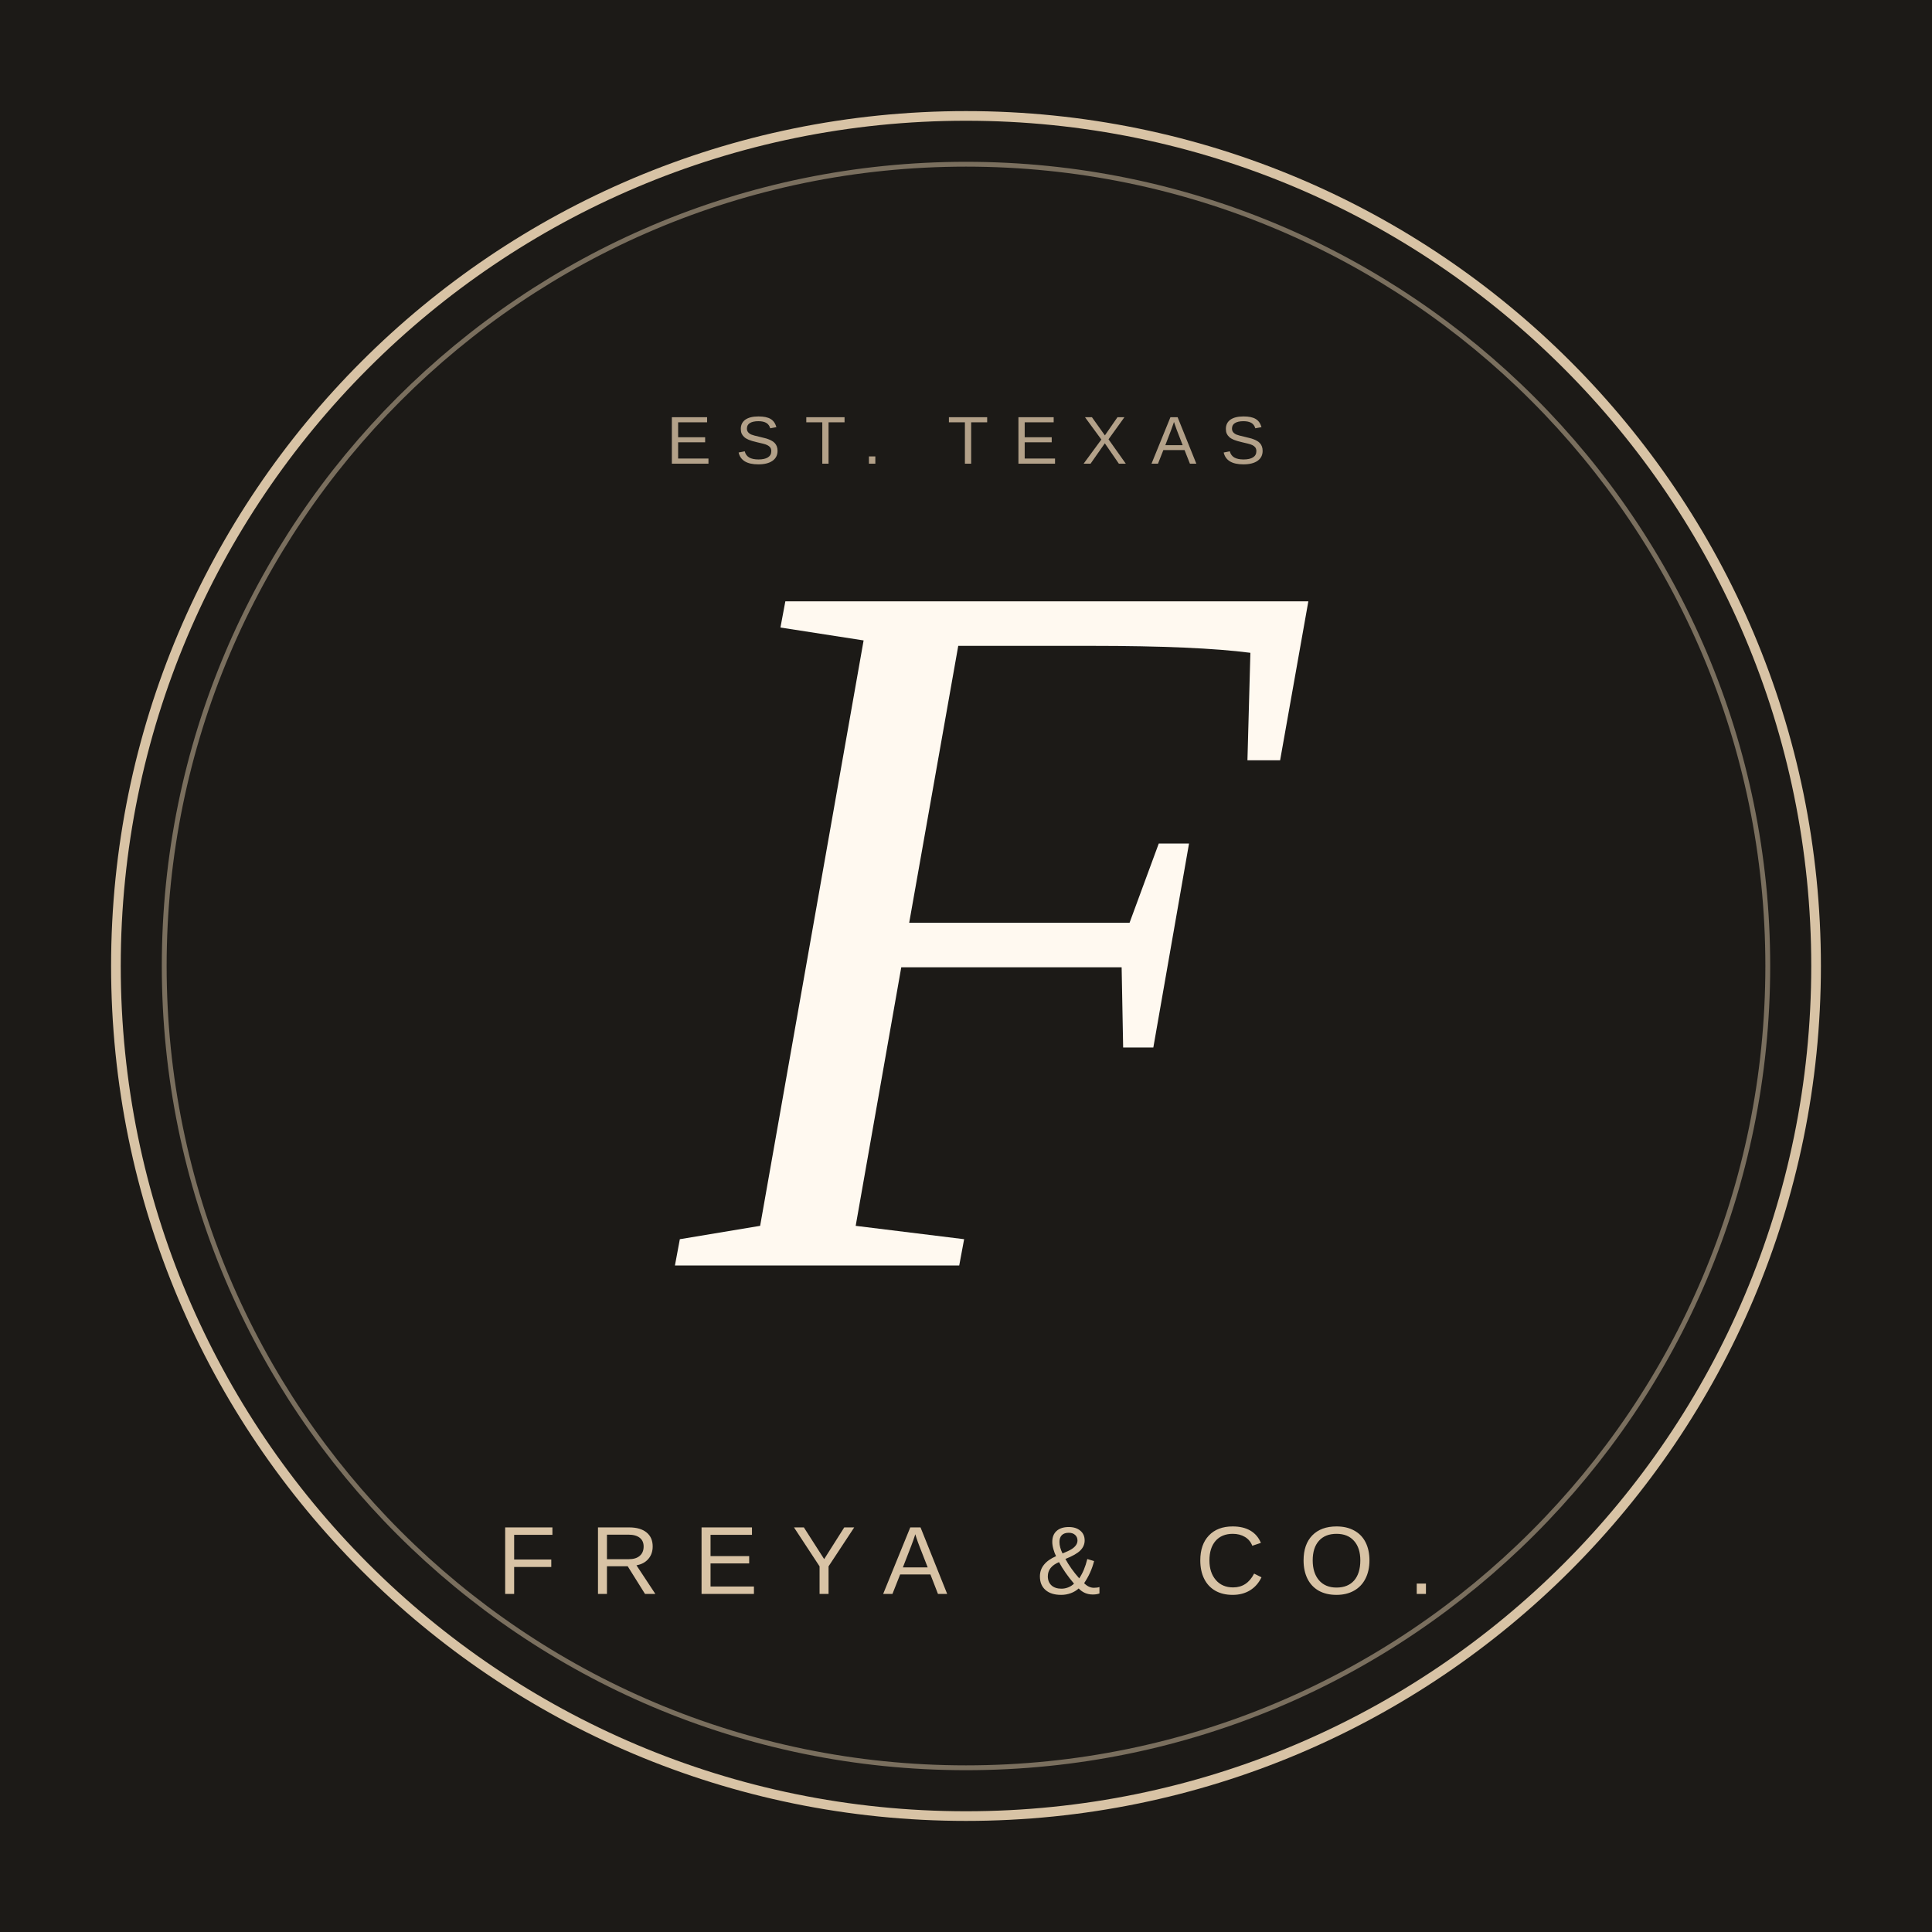
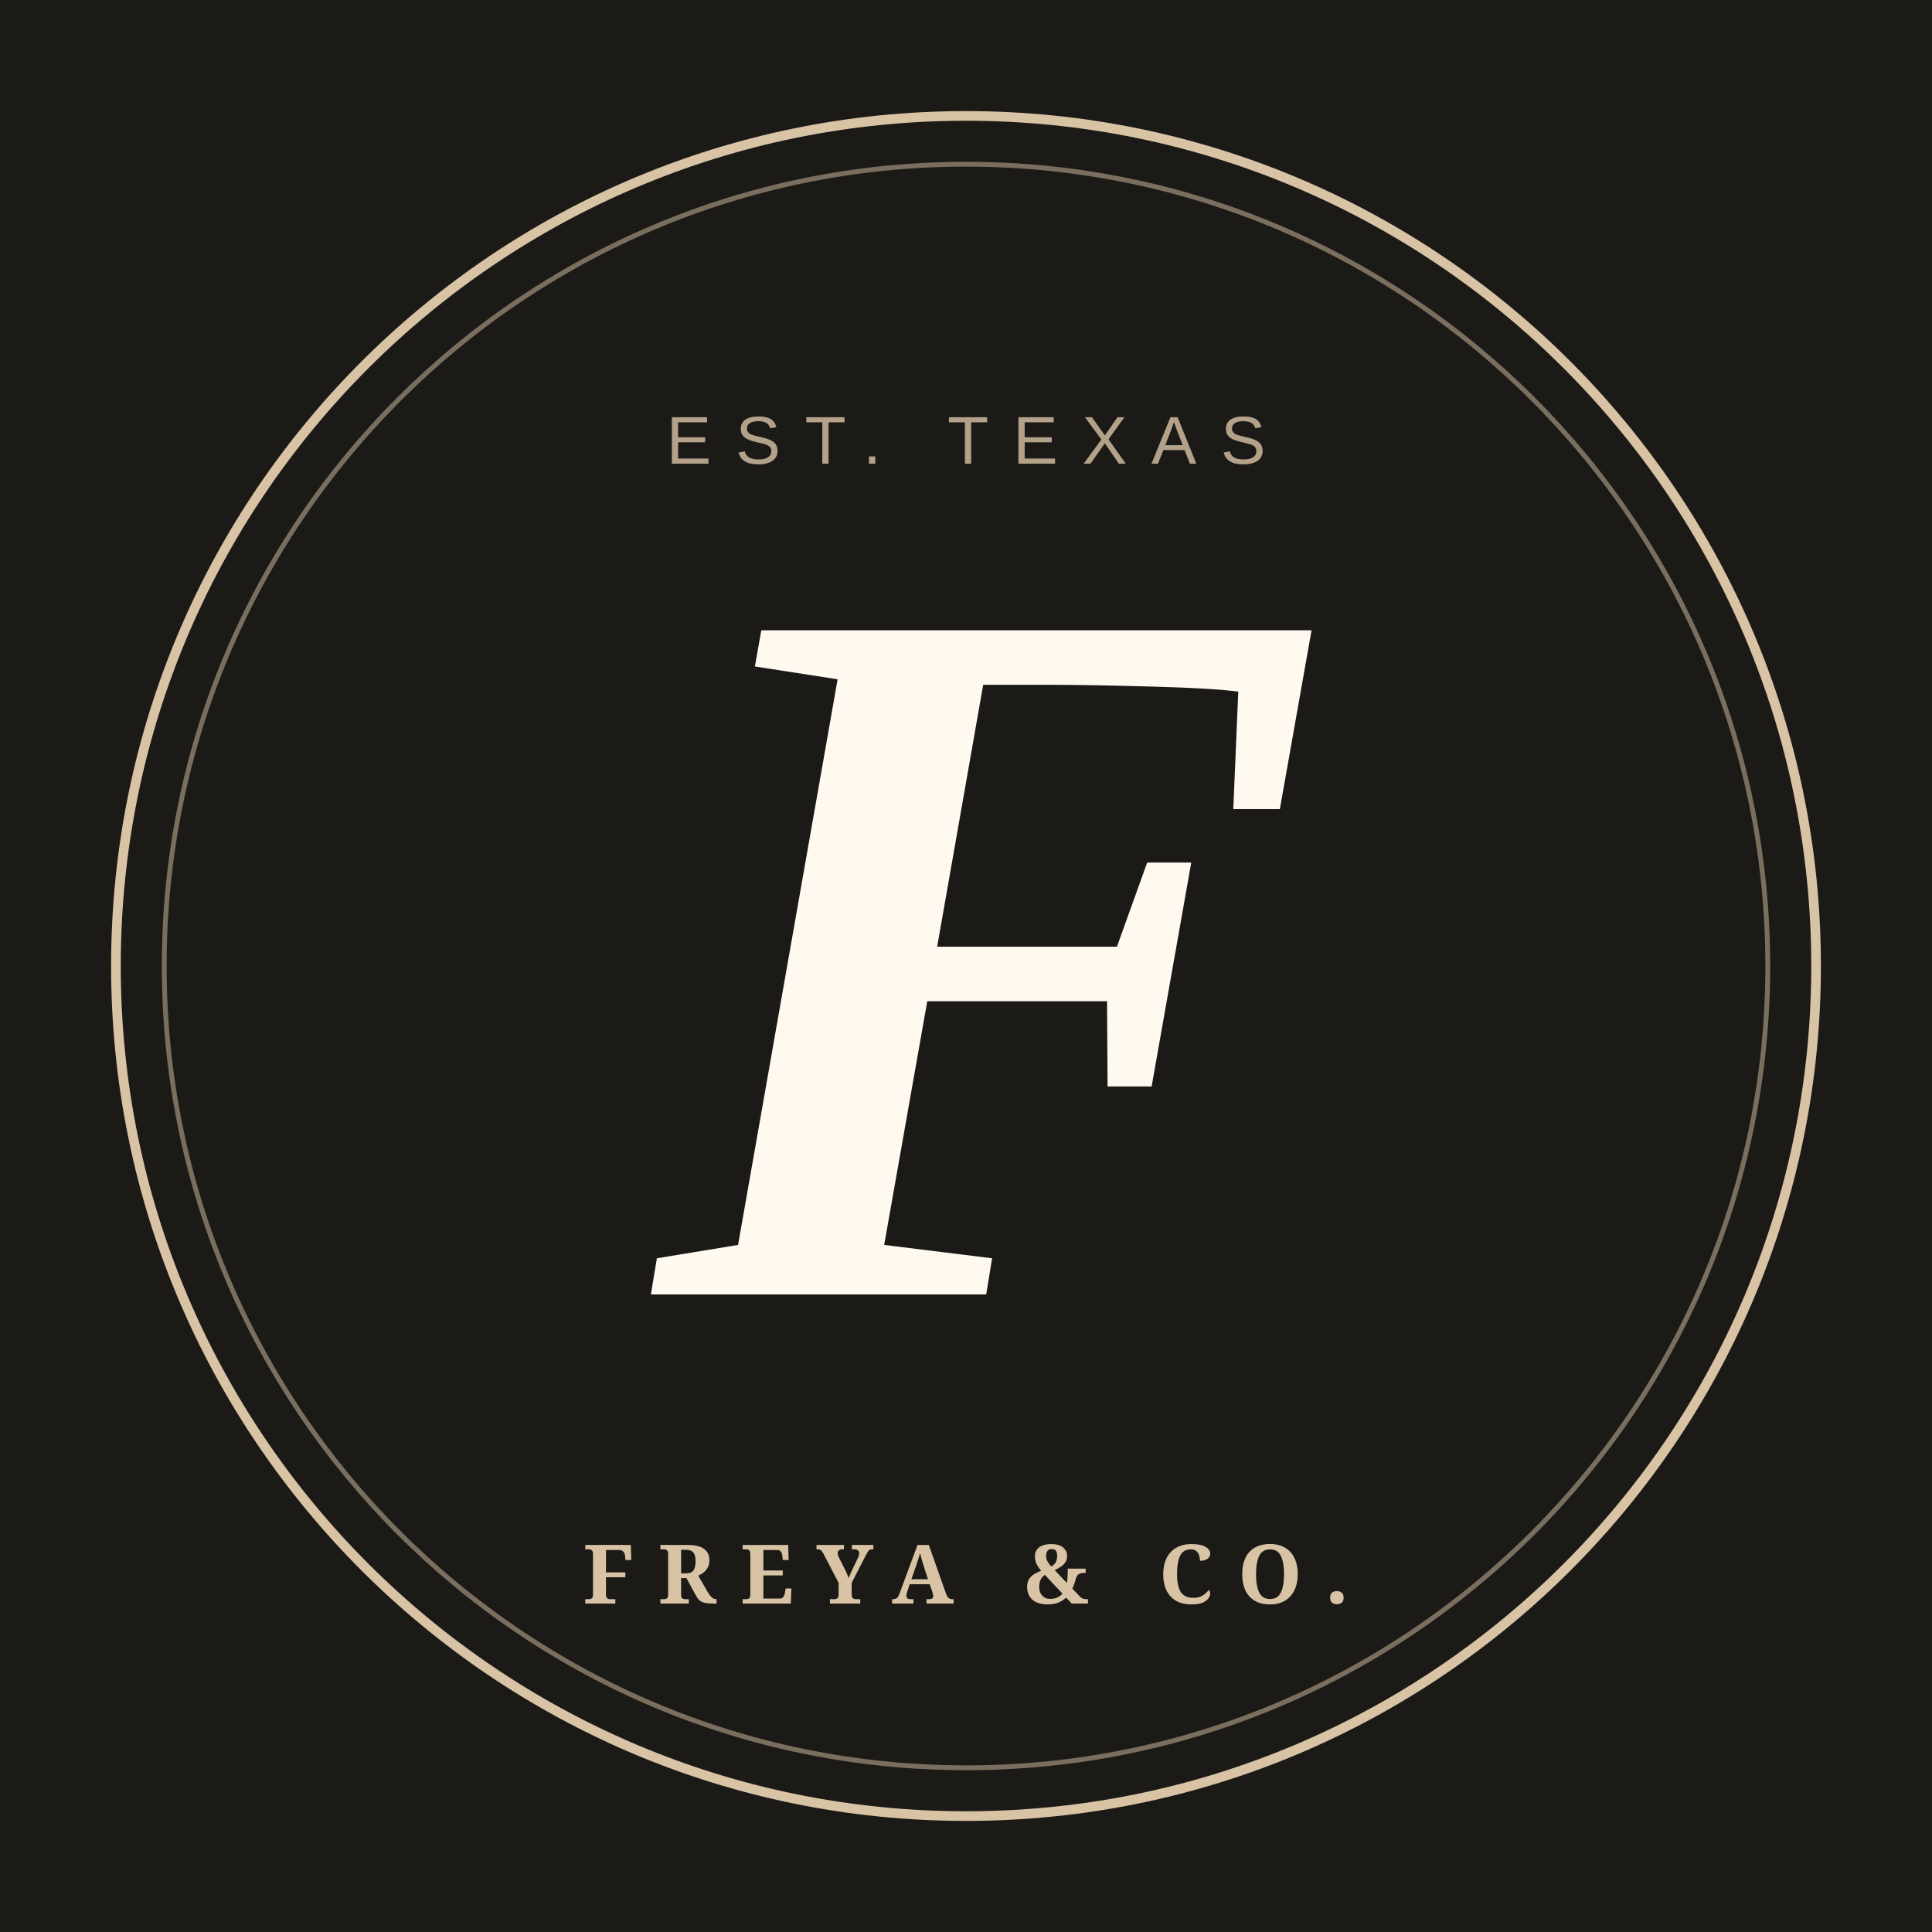
<svg xmlns="http://www.w3.org/2000/svg" viewBox="0 0 400 400" role="img" aria-label="Freya &amp; Company monogram">
  <rect width="400" height="400" fill="#1C1A17" />
  <circle cx="200" cy="200" r="176" fill="none" stroke="#D8C3A5" stroke-width="2" />
  <circle cx="200" cy="200" r="166" fill="none" stroke="#D8C3A5" stroke-width="1" opacity="0.5" />
-   <text x="205" y="262" text-anchor="middle" font-family="Playfair Display, Georgia, 'Times New Roman', serif" font-style="italic" font-size="210" fill="#FFF9F0">F</text>
-   <text x="200" y="330" text-anchor="middle" font-family="Montserrat, Arial, Helvetica, sans-serif" font-size="20" letter-spacing="7" fill="#D8C3A5">FREYA &amp; CO.</text>
+   <text x="205" y="268" text-anchor="middle" font-family="Cormorant Garamond, Georgia, 'Times New Roman', serif" font-style="italic" font-weight="600" font-size="210" fill="#FFF9F0">F</text>
+   <text x="200" y="332" text-anchor="middle" font-family="Cinzel Decorative, 'Cormorant Garamond', serif" font-weight="700" font-size="17" letter-spacing="5" fill="#D8C3A5">FREYA &amp; CO.</text>
  <text x="200" y="96" text-anchor="middle" font-family="Montserrat, Arial, Helvetica, sans-serif" font-size="14" letter-spacing="5" fill="#D8C3A5" opacity="0.8">EST. TEXAS</text>
</svg>
